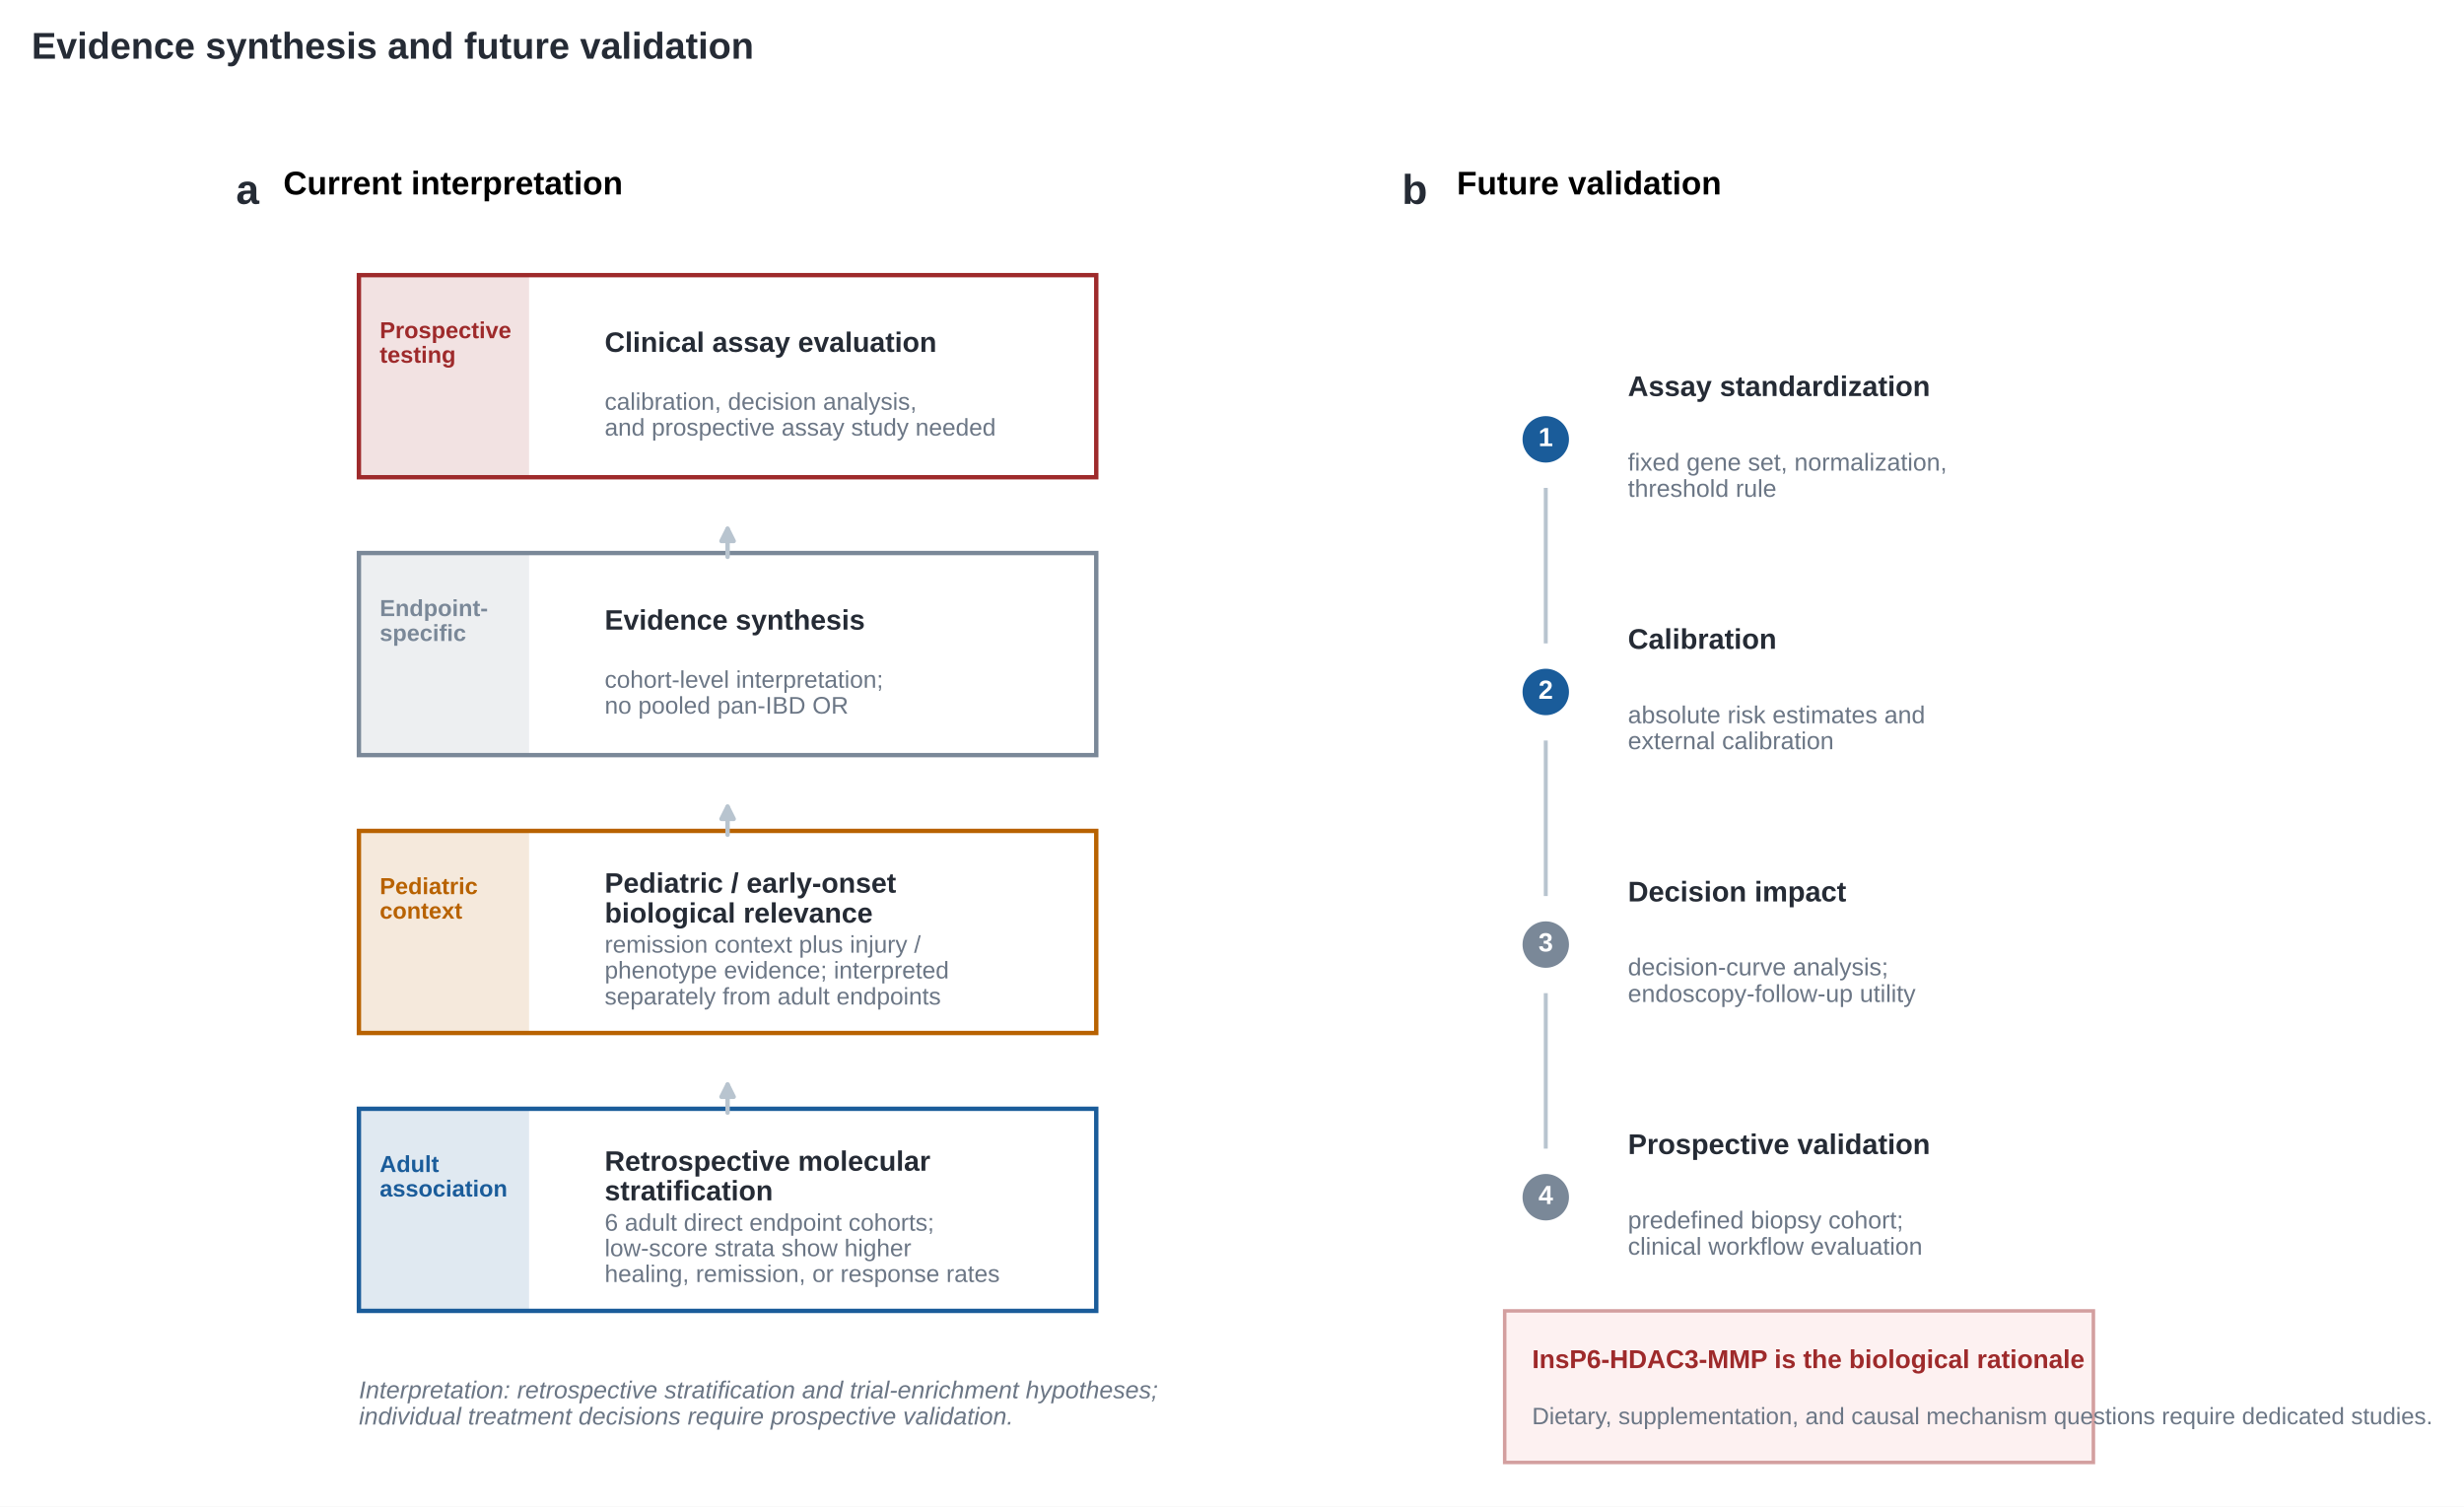
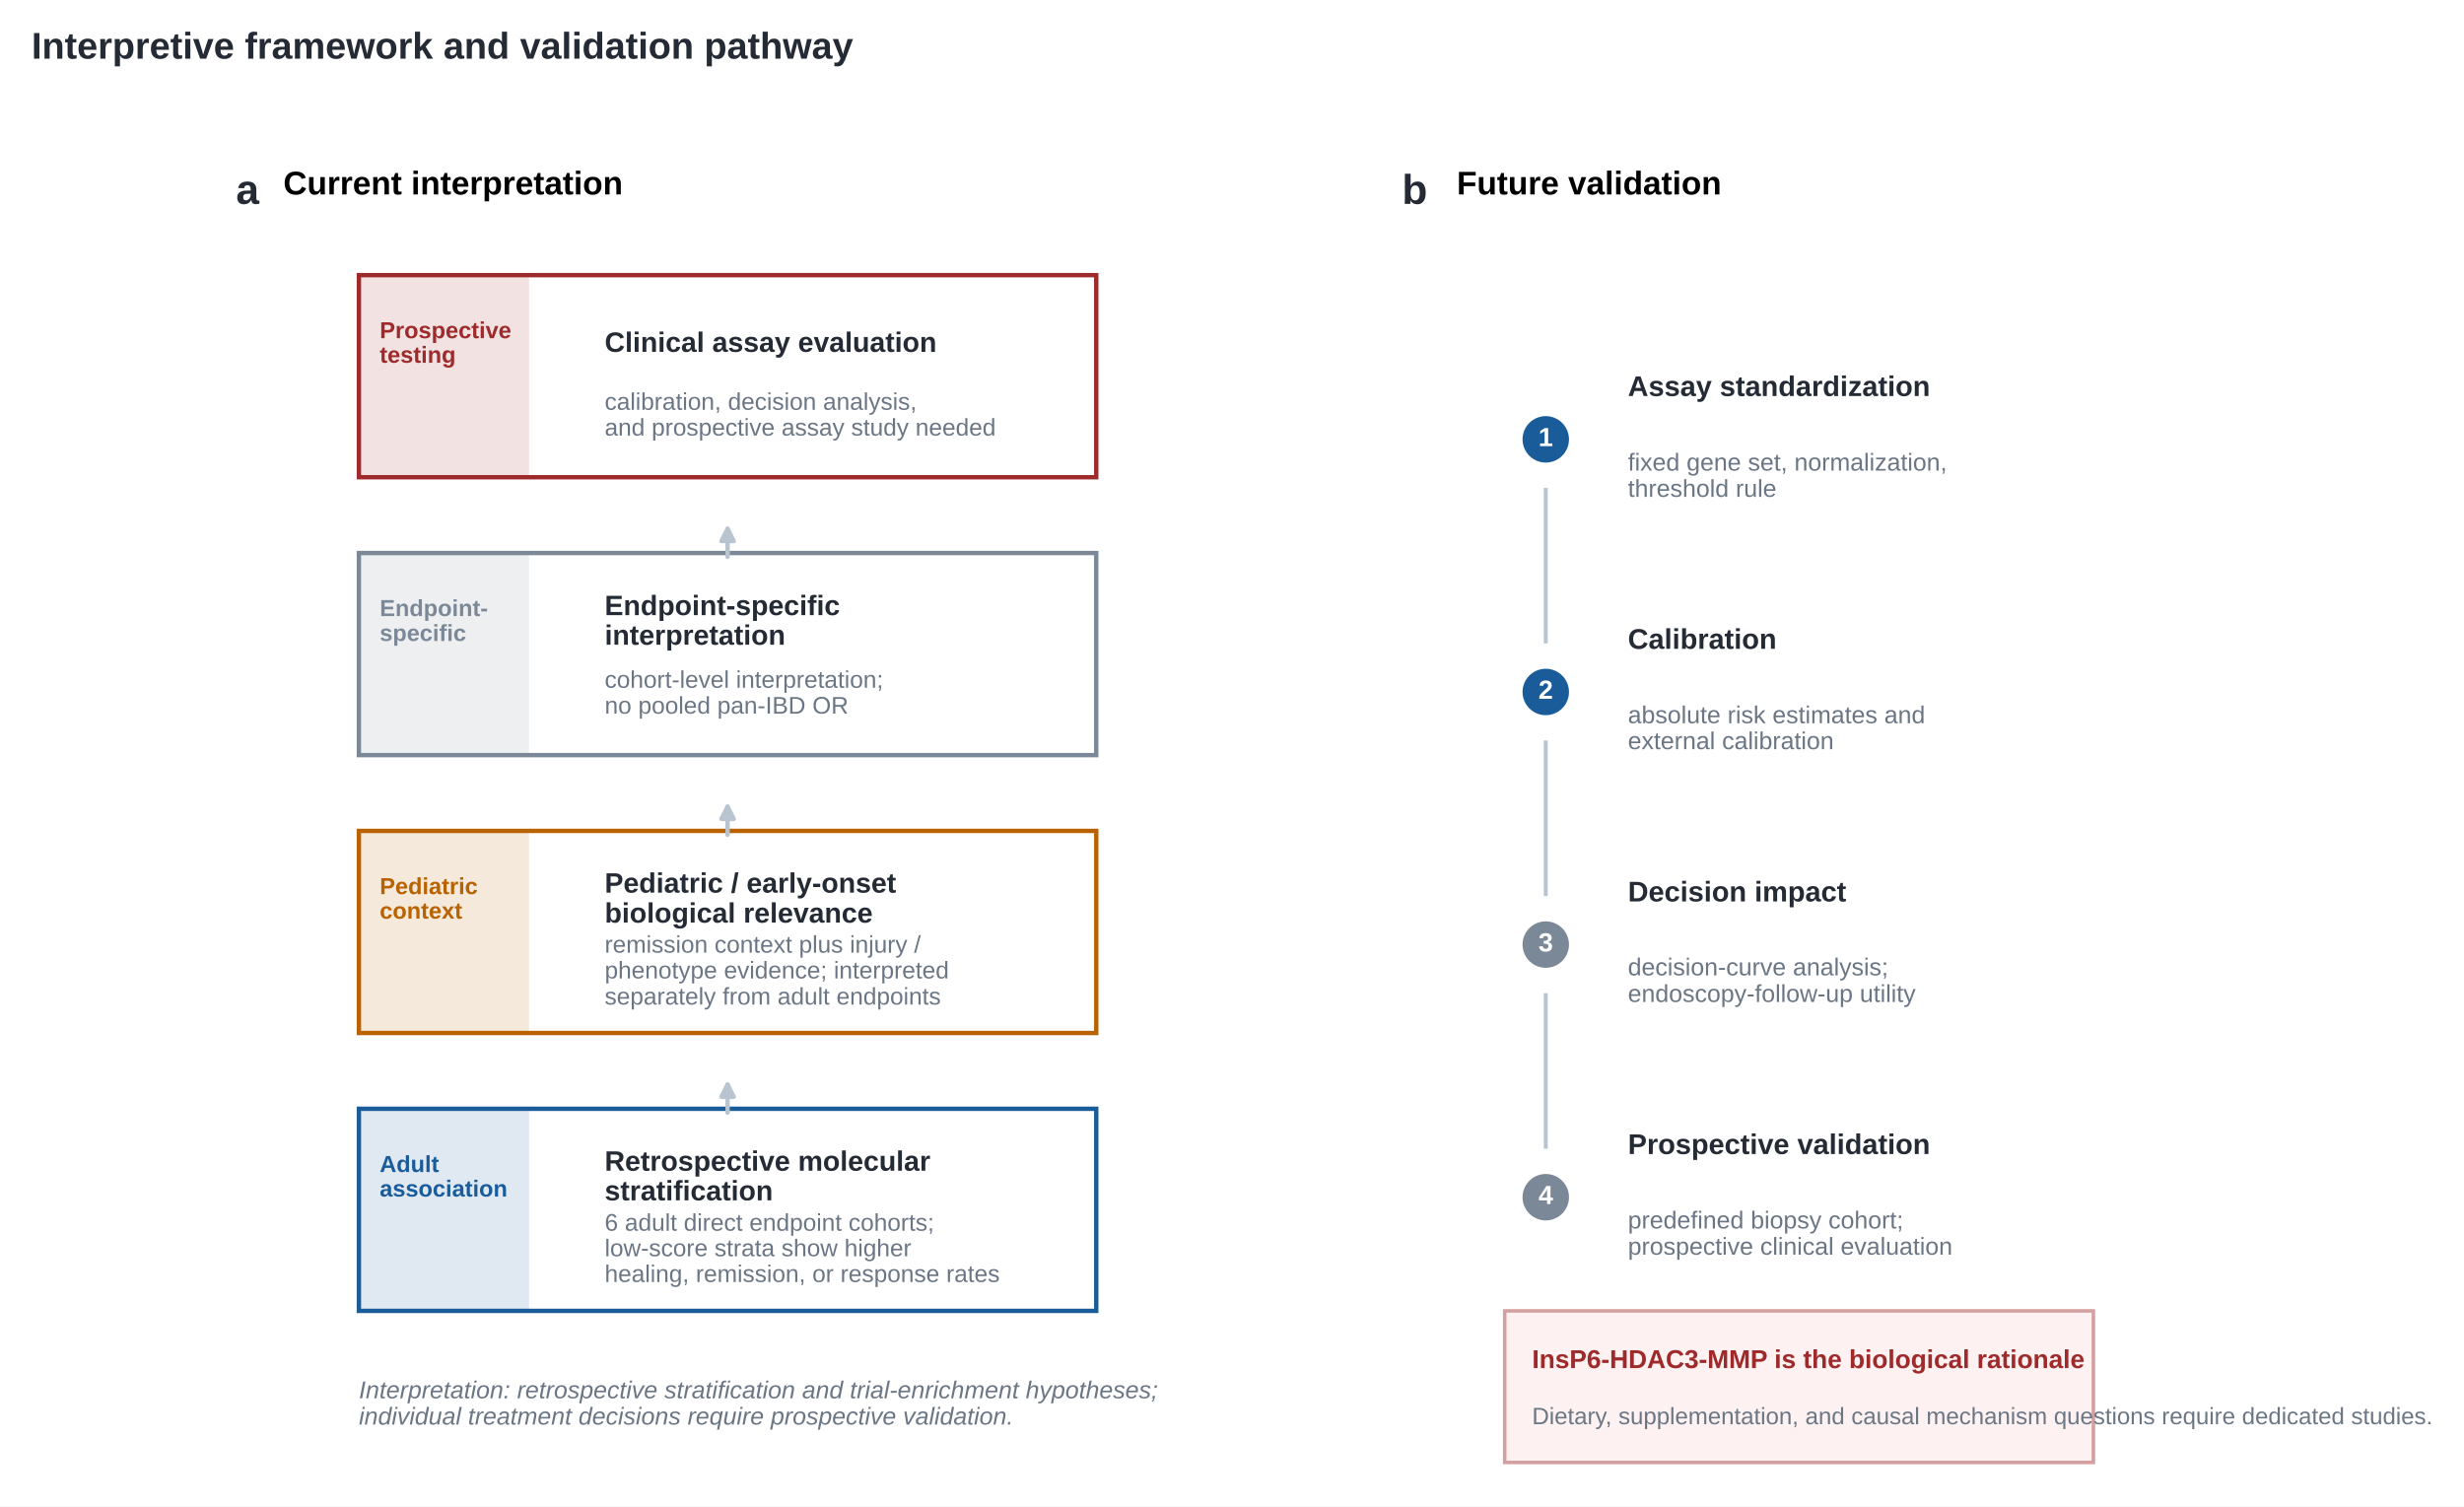
<svg xmlns="http://www.w3.org/2000/svg" xmlns:xlink="http://www.w3.org/1999/xlink" width="562.387pt" height="343.872pt" viewBox="0 0 562.387 343.872" version="1.1">
  <defs>
    <style type="text/css">*{stroke-linejoin: round; stroke-linecap: butt}</style>
  </defs>
  <g id="figure_1">
    <g id="patch_1">
      <path d="M 0 343.872  L 562.387 343.872  L 562.387 0  L 0 0  z " style="fill: #ffffff" />
    </g>
    <g id="axes_1">
      <g id="patch_2">
        <path d="M 64.656 336.672  L 280.416 336.672  L 280.416 48.384  L 64.656 48.384  z " style="fill: #ffffff" />
      </g>
      <g id="patch_3">
-         <path d="M 81.917 108.924  L 250.21 108.924  L 250.21 62.798  L 81.917 62.798  z " clip-path="url(#pb17206139d)" style="fill: #ffffff; stroke: #9e2a2b; stroke-linejoin: miter" />
+         <path d="M 81.917 108.924  L 250.21 108.924  L 250.21 62.798  L 81.917 62.798  z " clip-path="url(#p144f433ea1)" style="fill: #ffffff; stroke: #9e2a2b; stroke-linejoin: miter" />
      </g>
      <g id="patch_4">
-         <path d="M 81.917 108.924  L 120.754 108.924  L 120.754 62.798  L 81.917 62.798  z " clip-path="url(#pb17206139d)" style="fill: #9e2a2b; opacity: 0.14" />
+         <path d="M 81.917 108.924  L 120.754 108.924  L 120.754 62.798  L 81.917 62.798  z " clip-path="url(#p144f433ea1)" style="fill: #9e2a2b; opacity: 0.14" />
      </g>
      <g id="patch_5">
-         <path d="M 81.917 172.348  L 250.21 172.348  L 250.21 126.222  L 81.917 126.222  z " clip-path="url(#pb17206139d)" style="fill: #ffffff; stroke: #7a8898; stroke-linejoin: miter" />
+         <path d="M 81.917 172.348  L 250.21 172.348  L 250.21 126.222  L 81.917 126.222  z " clip-path="url(#p144f433ea1)" style="fill: #ffffff; stroke: #7a8898; stroke-linejoin: miter" />
      </g>
      <g id="patch_6">
-         <path d="M 81.917 172.348  L 120.754 172.348  L 120.754 126.222  L 81.917 126.222  z " clip-path="url(#pb17206139d)" style="fill: #7a8898; opacity: 0.14" />
+         <path d="M 81.917 172.348  L 120.754 172.348  L 120.754 126.222  L 81.917 126.222  z " clip-path="url(#p144f433ea1)" style="fill: #7a8898; opacity: 0.14" />
      </g>
      <g id="patch_7">
-         <path d="M 81.917 235.771  L 250.21 235.771  L 250.21 189.645  L 81.917 189.645  z " clip-path="url(#pb17206139d)" style="fill: #ffffff; stroke: #b86200; stroke-linejoin: miter" />
+         <path d="M 81.917 235.771  L 250.21 235.771  L 250.21 189.645  L 81.917 189.645  z " clip-path="url(#p144f433ea1)" style="fill: #ffffff; stroke: #b86200; stroke-linejoin: miter" />
      </g>
      <g id="patch_8">
-         <path d="M 81.917 235.771  L 120.754 235.771  L 120.754 189.645  L 81.917 189.645  z " clip-path="url(#pb17206139d)" style="fill: #b86200; opacity: 0.14" />
+         <path d="M 81.917 235.771  L 120.754 235.771  L 120.754 189.645  L 81.917 189.645  z " clip-path="url(#p144f433ea1)" style="fill: #b86200; opacity: 0.14" />
      </g>
      <g id="patch_9">
-         <path d="M 81.917 299.195  L 250.21 299.195  L 250.21 253.068  L 81.917 253.068  z " clip-path="url(#pb17206139d)" style="fill: #ffffff; stroke: #1a5c9a; stroke-linejoin: miter" />
+         <path d="M 81.917 299.195  L 250.21 299.195  L 250.21 253.068  L 81.917 253.068  z " clip-path="url(#p144f433ea1)" style="fill: #ffffff; stroke: #1a5c9a; stroke-linejoin: miter" />
      </g>
      <g id="patch_10">
-         <path d="M 81.917 299.195  L 120.754 299.195  L 120.754 253.068  L 81.917 253.068  z " clip-path="url(#pb17206139d)" style="fill: #1a5c9a; opacity: 0.14" />
+         <path d="M 81.917 299.195  L 120.754 299.195  L 120.754 253.068  L 81.917 253.068  z " clip-path="url(#p144f433ea1)" style="fill: #1a5c9a; opacity: 0.14" />
      </g>
      <g id="matplotlib.axis_1" />
      <g id="matplotlib.axis_2" />
      <g id="text_1">
        <text style="fill: #252b35; font: 700 9.5px 'Arial', 'Helvetica', 'DejaVu Sans', sans-serif; text-anchor: start" x="53.868" y="46.535" transform="rotate(-0 53.868 46.53528)">a</text>
      </g>
      <g id="text_2">
        <text style="fill: #9e2a2b; font: 700 5.3px 'Arial', 'Helvetica', 'DejaVu Sans', sans-serif" transform="translate(86.66352 77.19417)">Prospective</text>
        <text style="fill: #9e2a2b; font: 700 5.3px 'Arial', 'Helvetica', 'DejaVu Sans', sans-serif" transform="translate(86.66352 82.79246)">testing</text>
      </g>
      <g id="text_3">
        <text style="fill: #252b35; font: 700 6.4px 'Arial', 'Helvetica', 'DejaVu Sans', sans-serif; text-anchor: start" x="138.014" y="80.31" transform="rotate(-0 138.0144 80.31024)">Clinical assay evaluation</text>
      </g>
      <g id="text_4">
        <text style="fill: #6b7685; font: 5.5px 'Arial', 'Helvetica', 'DejaVu Sans', sans-serif" transform="translate(138.0144 93.5354)">calibration, decision analysis,</text>
        <text style="fill: #6b7685; font: 5.5px 'Arial', 'Helvetica', 'DejaVu Sans', sans-serif" transform="translate(138.0144 99.41713)">and prospective assay study needed</text>
      </g>
      <g id="patch_11">
        <path d="M 166.063 127.103  Q 166.063 123.336 166.063 120.687  " style="fill: none; stroke: #b8c4cf; stroke-linecap: round" />
        <path d="M 164.663 123.487  L 166.063 120.687  L 167.463 123.487  z " style="fill: #b8c4cf; stroke: #b8c4cf; stroke-linecap: round" />
      </g>
      <g id="text_5">
        <text style="fill: #7a8898; font: 700 5.3px 'Arial', 'Helvetica', 'DejaVu Sans', sans-serif" transform="translate(86.66352 140.6136)">Endpoint-</text>
        <text style="fill: #7a8898; font: 700 5.3px 'Arial', 'Helvetica', 'DejaVu Sans', sans-serif" transform="translate(86.66352 146.2894)">specific</text>
      </g>
      <g id="text_6">
-         <text style="fill: #252b35; font: 700 6.4px 'Arial', 'Helvetica', 'DejaVu Sans', sans-serif; text-anchor: start" x="138.014" y="143.695" transform="rotate(-0 138.0144 143.6946)">Evidence synthesis</text>
+         <text style="fill: #252b35; font: 700 6.4px 'Arial', 'Helvetica', 'DejaVu Sans', sans-serif" transform="translate(138.0144 140.3955)">Endpoint-specific</text>
+         <text style="fill: #252b35; font: 700 6.4px 'Arial', 'Helvetica', 'DejaVu Sans', sans-serif" transform="translate(138.0144 147.1557)">interpretation</text>
      </g>
      <g id="text_7">
        <text style="fill: #6b7685; font: 5.5px 'Arial', 'Helvetica', 'DejaVu Sans', sans-serif" transform="translate(138.0144 156.9809)">cohort-level interpretation;</text>
        <text style="fill: #6b7685; font: 5.5px 'Arial', 'Helvetica', 'DejaVu Sans', sans-serif" transform="translate(138.0144 162.8828)">no pooled pan-IBD OR</text>
      </g>
      <g id="patch_12">
        <path d="M 166.063 190.526  Q 166.063 186.76 166.063 184.111  " style="fill: none; stroke: #b8c4cf; stroke-linecap: round" />
        <path d="M 164.663 186.911  L 166.063 184.111  L 167.463 186.911  z " style="fill: #b8c4cf; stroke: #b8c4cf; stroke-linecap: round" />
      </g>
      <g id="text_8">
        <text style="fill: #b86200; font: 700 5.3px 'Arial', 'Helvetica', 'DejaVu Sans', sans-serif" transform="translate(86.66352 204.0757)">Pediatric</text>
        <text style="fill: #b86200; font: 700 5.3px 'Arial', 'Helvetica', 'DejaVu Sans', sans-serif" transform="translate(86.66352 209.674)">context</text>
      </g>
      <g id="text_9">
        <text style="fill: #252b35; font: 700 6.4px 'Arial', 'Helvetica', 'DejaVu Sans', sans-serif" transform="translate(138.0144 203.7349)">Pediatric / early-onset</text>
        <text style="fill: #252b35; font: 700 6.4px 'Arial', 'Helvetica', 'DejaVu Sans', sans-serif" transform="translate(138.0144 210.5791)">biological relevance</text>
      </g>
      <g id="text_10">
        <text style="fill: #6b7685; font: 5.5px 'Arial', 'Helvetica', 'DejaVu Sans', sans-serif" transform="translate(138.0144 217.4345)">remission context plus injury /</text>
        <text style="fill: #6b7685; font: 5.5px 'Arial', 'Helvetica', 'DejaVu Sans', sans-serif" transform="translate(138.0144 223.3163)">phenotype evidence; interpreted</text>
        <text style="fill: #6b7685; font: 5.5px 'Arial', 'Helvetica', 'DejaVu Sans', sans-serif" transform="translate(138.0144 229.2785)">separately from adult endpoints</text>
      </g>
      <g id="patch_13">
        <path d="M 166.063 253.95  Q 166.063 250.183 166.063 247.534  " style="fill: none; stroke: #b8c4cf; stroke-linecap: round" />
        <path d="M 164.663 250.334  L 166.063 247.534  L 167.463 250.334  z " style="fill: #b8c4cf; stroke: #b8c4cf; stroke-linecap: round" />
      </g>
      <g id="text_11">
        <text style="fill: #1a5c9a; font: 700 5.3px 'Arial', 'Helvetica', 'DejaVu Sans', sans-serif" transform="translate(86.66352 267.499)">Adult</text>
        <text style="fill: #1a5c9a; font: 700 5.3px 'Arial', 'Helvetica', 'DejaVu Sans', sans-serif" transform="translate(86.66352 273.0973)">association</text>
      </g>
      <g id="text_12">
        <text style="fill: #252b35; font: 700 6.4px 'Arial', 'Helvetica', 'DejaVu Sans', sans-serif" transform="translate(138.0144 267.2032)">Retrospective molecular</text>
        <text style="fill: #252b35; font: 700 6.4px 'Arial', 'Helvetica', 'DejaVu Sans', sans-serif" transform="translate(138.0144 273.9634)">stratification</text>
      </g>
      <g id="text_13">
        <text style="fill: #6b7685; font: 5.5px 'Arial', 'Helvetica', 'DejaVu Sans', sans-serif" transform="translate(138.0144 280.905)">6 adult direct endpoint cohorts;</text>
        <text style="fill: #6b7685; font: 5.5px 'Arial', 'Helvetica', 'DejaVu Sans', sans-serif" transform="translate(138.0144 286.7223)">low-score strata show higher</text>
        <text style="fill: #6b7685; font: 5.5px 'Arial', 'Helvetica', 'DejaVu Sans', sans-serif" transform="translate(138.0144 292.604)">healing, remission, or response rates</text>
      </g>
      <g id="text_14">
        <text style="fill: #6b7685; font: italic 5.6px 'Arial', 'Helvetica', 'DejaVu Sans', sans-serif" transform="translate(81.9168 319.1518)">Interpretation: retrospective stratification and trial-enrichment hypotheses;</text>
        <text style="fill: #6b7685; font: italic 5.6px 'Arial', 'Helvetica', 'DejaVu Sans', sans-serif" transform="translate(81.9168 325.1405)">individual treatment decisions require prospective validation.</text>
      </g>
      <g id="text_15">
        <text style="font: 700 7.5px 'Arial', 'Helvetica', 'DejaVu Sans', sans-serif; text-anchor: start" x="64.656" y="44.384" transform="rotate(-0 64.656 44.384)">Current interpretation</text>
      </g>
    </g>
    <g id="axes_2">
      <g id="patch_14">
        <path d="M 332.496 336.672  L 488.736 336.672  L 488.736 48.384  L 332.496 48.384  z " style="fill: #ffffff" />
      </g>
      <g id="line2d_1">
-         <path d="M 352.807 111.807  L 352.807 146.402  " clip-path="url(#pc4b6ceb0fa)" style="fill: none; stroke: #b8c4cf; stroke-width: 0.9; stroke-linecap: square" />
+         <path d="M 352.807 111.807  L 352.807 146.402  " clip-path="url(#p53eb10cb06)" style="fill: none; stroke: #b8c4cf; stroke-width: 0.9; stroke-linecap: square" />
      </g>
      <g id="line2d_2">
-         <path d="M 352.807 169.465  L 352.807 204.06  " clip-path="url(#pc4b6ceb0fa)" style="fill: none; stroke: #b8c4cf; stroke-width: 0.9; stroke-linecap: square" />
+         <path d="M 352.807 169.465  L 352.807 204.06  " clip-path="url(#p53eb10cb06)" style="fill: none; stroke: #b8c4cf; stroke-width: 0.9; stroke-linecap: square" />
      </g>
      <g id="line2d_3">
-         <path d="M 352.807 227.123  L 352.807 261.717  " clip-path="url(#pc4b6ceb0fa)" style="fill: none; stroke: #b8c4cf; stroke-width: 0.9; stroke-linecap: square" />
+         <path d="M 352.807 227.123  L 352.807 261.717  " clip-path="url(#p53eb10cb06)" style="fill: none; stroke: #b8c4cf; stroke-width: 0.9; stroke-linecap: square" />
      </g>
      <g id="patch_15">
-         <path d="M 343.433 333.789  L 477.799 333.789  L 477.799 299.195  L 343.433 299.195  z " clip-path="url(#pc4b6ceb0fa)" style="fill: #fae0df; opacity: 0.45; stroke: #9e2a2b; stroke-width: 0.8; stroke-linejoin: miter" />
+         <path d="M 343.433 333.789  L 477.799 333.789  L 477.799 299.195  L 343.433 299.195  z " clip-path="url(#p53eb10cb06)" style="fill: #fae0df; opacity: 0.45; stroke: #9e2a2b; stroke-width: 0.8; stroke-linejoin: miter" />
      </g>
      <g id="matplotlib.axis_3" />
      <g id="matplotlib.axis_4" />
      <g id="text_16">
        <text style="fill: #252b35; font: 700 9.5px 'Arial', 'Helvetica', 'DejaVu Sans', sans-serif; text-anchor: start" x="319.997" y="46.535" transform="rotate(-0 319.9968 46.53528)">b</text>
      </g>
      <g id="PathCollection_1">
        <defs>
-           <path id="mad9d870a50" d="M 0 5.701  C 1.512 5.701 2.962 5.1 4.031 4.031  C 5.1 2.962 5.701 1.512 5.701 0  C 5.701 -1.512 5.1 -2.962 4.031 -4.031  C 2.962 -5.1 1.512 -5.701 0 -5.701  C -1.512 -5.701 -2.962 -5.1 -4.031 -4.031  C -5.1 -2.962 -5.701 -1.512 -5.701 0  C -5.701 1.512 -5.1 2.962 -4.031 4.031  C -2.962 5.1 -1.512 5.701 0 5.701  z " style="stroke: #ffffff; stroke-width: 0.8" />
+           <path id="m234f76161b" d="M 0 5.701  C 1.512 5.701 2.962 5.1 4.031 4.031  C 5.1 2.962 5.701 1.512 5.701 0  C 5.701 -1.512 5.1 -2.962 4.031 -4.031  C 2.962 -5.1 1.512 -5.701 0 -5.701  C -1.512 -5.701 -2.962 -5.1 -4.031 -4.031  C -5.1 -2.962 -5.701 -1.512 -5.701 0  C -5.701 1.512 -5.1 2.962 -4.031 4.031  C -2.962 5.1 -1.512 5.701 0 5.701  z " style="stroke: #ffffff; stroke-width: 0.8" />
        </defs>
-         <g clip-path="url(#pc4b6ceb0fa)">
-           <use xlink:href="#mad9d870a50" x="352.807" y="100.276" style="fill: #1a5c9a; stroke: #ffffff; stroke-width: 0.8" />
+         <g clip-path="url(#p53eb10cb06)">
+           <use xlink:href="#m234f76161b" x="352.807" y="100.276" style="fill: #1a5c9a; stroke: #ffffff; stroke-width: 0.8" />
        </g>
      </g>
      <g id="text_17">
        <text style="fill: #ffffff; font: 700 6px 'Arial', 'Helvetica', 'DejaVu Sans', sans-serif; text-anchor: middle" x="352.807" y="101.831" transform="rotate(-0 352.8072 101.8312)">1</text>
      </g>
      <g id="text_18">
        <text style="fill: #252b35; font: 700 6.5px 'Arial', 'Helvetica', 'DejaVu Sans', sans-serif; text-anchor: start" x="371.556" y="90.387" transform="rotate(-0 371.556 90.38659)">Assay standardization</text>
      </g>
      <g id="text_19">
        <text style="fill: #6b7685; font: 5.6px 'Arial', 'Helvetica', 'DejaVu Sans', sans-serif" transform="translate(371.556 107.412)">fixed gene set, normalization,</text>
        <text style="fill: #6b7685; font: 5.6px 'Arial', 'Helvetica', 'DejaVu Sans', sans-serif" transform="translate(371.556 113.4006)">threshold rule</text>
      </g>
      <g id="PathCollection_2">
-         <g clip-path="url(#pc4b6ceb0fa)">
-           <use xlink:href="#mad9d870a50" x="352.807" y="157.933" style="fill: #1a5c9a; stroke: #ffffff; stroke-width: 0.8" />
+         <g clip-path="url(#p53eb10cb06)">
+           <use xlink:href="#m234f76161b" x="352.807" y="157.933" style="fill: #1a5c9a; stroke: #ffffff; stroke-width: 0.8" />
        </g>
      </g>
      <g id="text_20">
        <text style="fill: #ffffff; font: 700 6px 'Arial', 'Helvetica', 'DejaVu Sans', sans-serif; text-anchor: middle" x="352.807" y="159.489" transform="rotate(-0 352.8072 159.4888)">2</text>
      </g>
      <g id="text_21">
        <text style="fill: #252b35; font: 700 6.5px 'Arial', 'Helvetica', 'DejaVu Sans', sans-serif; text-anchor: start" x="371.556" y="148.087" transform="rotate(-0 371.556 148.0868)">Calibration</text>
      </g>
      <g id="text_22">
        <text style="fill: #6b7685; font: 5.6px 'Arial', 'Helvetica', 'DejaVu Sans', sans-serif" transform="translate(371.556 165.0682)">absolute risk estimates and</text>
        <text style="fill: #6b7685; font: 5.6px 'Arial', 'Helvetica', 'DejaVu Sans', sans-serif" transform="translate(371.556 170.9913)">external calibration</text>
      </g>
      <g id="PathCollection_3">
        <defs>
-           <path id="mfaf5d13e9b" d="M 0 5.701  C 1.512 5.701 2.962 5.1 4.031 4.031  C 5.1 2.962 5.701 1.512 5.701 0  C 5.701 -1.512 5.1 -2.962 4.031 -4.031  C 2.962 -5.1 1.512 -5.701 0 -5.701  C -1.512 -5.701 -2.962 -5.1 -4.031 -4.031  C -5.1 -2.962 -5.701 -1.512 -5.701 0  C -5.701 1.512 -5.1 2.962 -4.031 4.031  C -2.962 5.1 -1.512 5.701 0 5.701  z " style="stroke: #ffffff; stroke-width: 0.8" />
+           <path id="mc07cbae7e0" d="M 0 5.701  C 1.512 5.701 2.962 5.1 4.031 4.031  C 5.1 2.962 5.701 1.512 5.701 0  C 5.701 -1.512 5.1 -2.962 4.031 -4.031  C 2.962 -5.1 1.512 -5.701 0 -5.701  C -1.512 -5.701 -2.962 -5.1 -4.031 -4.031  C -5.1 -2.962 -5.701 -1.512 -5.701 0  C -5.701 1.512 -5.1 2.962 -4.031 4.031  C -2.962 5.1 -1.512 5.701 0 5.701  z " style="stroke: #ffffff; stroke-width: 0.8" />
        </defs>
-         <g clip-path="url(#pc4b6ceb0fa)">
-           <use xlink:href="#mfaf5d13e9b" x="352.807" y="215.591" style="fill: #7a8898; stroke: #ffffff; stroke-width: 0.8" />
+         <g clip-path="url(#p53eb10cb06)">
+           <use xlink:href="#mc07cbae7e0" x="352.807" y="215.591" style="fill: #7a8898; stroke: #ffffff; stroke-width: 0.8" />
        </g>
      </g>
      <g id="text_23">
        <text style="fill: #ffffff; font: 700 6px 'Arial', 'Helvetica', 'DejaVu Sans', sans-serif; text-anchor: middle" x="352.807" y="217.146" transform="rotate(-0 352.8072 217.1464)">3</text>
      </g>
      <g id="text_24">
        <text style="fill: #252b35; font: 700 6.5px 'Arial', 'Helvetica', 'DejaVu Sans', sans-serif; text-anchor: start" x="371.556" y="205.744" transform="rotate(-0 371.556 205.7444)">Decision impact</text>
      </g>
      <g id="text_25">
        <text style="fill: #6b7685; font: 5.6px 'Arial', 'Helvetica', 'DejaVu Sans', sans-serif" transform="translate(371.556 222.6193)">decision-curve analysis;</text>
        <text style="fill: #6b7685; font: 5.6px 'Arial', 'Helvetica', 'DejaVu Sans', sans-serif" transform="translate(371.556 228.6898)">endoscopy-follow-up utility</text>
      </g>
      <g id="PathCollection_4">
-         <g clip-path="url(#pc4b6ceb0fa)">
-           <use xlink:href="#mfaf5d13e9b" x="352.807" y="273.249" style="fill: #7a8898; stroke: #ffffff; stroke-width: 0.8" />
+         <g clip-path="url(#p53eb10cb06)">
+           <use xlink:href="#mc07cbae7e0" x="352.807" y="273.249" style="fill: #7a8898; stroke: #ffffff; stroke-width: 0.8" />
        </g>
      </g>
      <g id="text_26">
        <text style="fill: #ffffff; font: 700 6px 'Arial', 'Helvetica', 'DejaVu Sans', sans-serif; text-anchor: middle" x="352.807" y="274.804" transform="rotate(-0 352.8072 274.804)">4</text>
      </g>
      <g id="text_27">
        <text style="fill: #252b35; font: 700 6.5px 'Arial', 'Helvetica', 'DejaVu Sans', sans-serif; text-anchor: start" x="371.556" y="263.402" transform="rotate(-0 371.556 263.402)">Prospective validation</text>
      </g>
      <g id="text_28">
        <text style="fill: #6b7685; font: 5.6px 'Arial', 'Helvetica', 'DejaVu Sans', sans-serif" transform="translate(371.556 280.3848)">predefined biopsy cohort;</text>
-         <text style="fill: #6b7685; font: 5.6px 'Arial', 'Helvetica', 'DejaVu Sans', sans-serif" transform="translate(371.556 286.3734)">clinical workflow evaluation</text>
+         <text style="fill: #6b7685; font: 5.6px 'Arial', 'Helvetica', 'DejaVu Sans', sans-serif" transform="translate(371.556 286.3734)">prospective clinical evaluation</text>
      </g>
      <g id="text_29">
        <text style="fill: #9e2a2b; font: 700 5.9px 'Arial', 'Helvetica', 'DejaVu Sans', sans-serif; text-anchor: start" x="349.682" y="312.253" transform="rotate(-0 349.6824 312.2527)">InsP6-HDAC3-MMP is the biological rationale</text>
      </g>
      <g id="text_30">
        <text style="fill: #6b7685; font: 5.4px 'Arial', 'Helvetica', 'DejaVu Sans', sans-serif; text-anchor: start" x="349.682" y="325.063" transform="rotate(-0 349.6824 325.0634)">Dietary, supplementation, and causal mechanism questions require dedicated studies.</text>
      </g>
      <g id="text_31">
        <text style="font: 700 7.5px 'Arial', 'Helvetica', 'DejaVu Sans', sans-serif; text-anchor: start" x="332.496" y="44.384" transform="rotate(-0 332.496 44.384)">Future validation</text>
      </g>
    </g>
    <g id="text_32">
-       <text style="fill: #252b35; font: 700 8.5px 'Arial', 'Helvetica', 'DejaVu Sans', sans-serif; text-anchor: start" x="7.2" y="13.388" transform="rotate(-0 7.2 13.38773)">Evidence synthesis and future validation</text>
+       <text style="fill: #252b35; font: 700 8.5px 'Arial', 'Helvetica', 'DejaVu Sans', sans-serif; text-anchor: start" x="7.2" y="13.388" transform="rotate(-0 7.2 13.38773)">Interpretive framework and validation pathway</text>
    </g>
  </g>
  <defs>
-     <clipPath id="pb17206139d">
+     <clipPath id="p144f433ea1">
      <rect x="64.656" y="48.384" width="215.76" height="288.288" />
    </clipPath>
-     <clipPath id="pc4b6ceb0fa">
+     <clipPath id="p53eb10cb06">
      <rect x="332.496" y="48.384" width="156.24" height="288.288" />
    </clipPath>
  </defs>
</svg>
